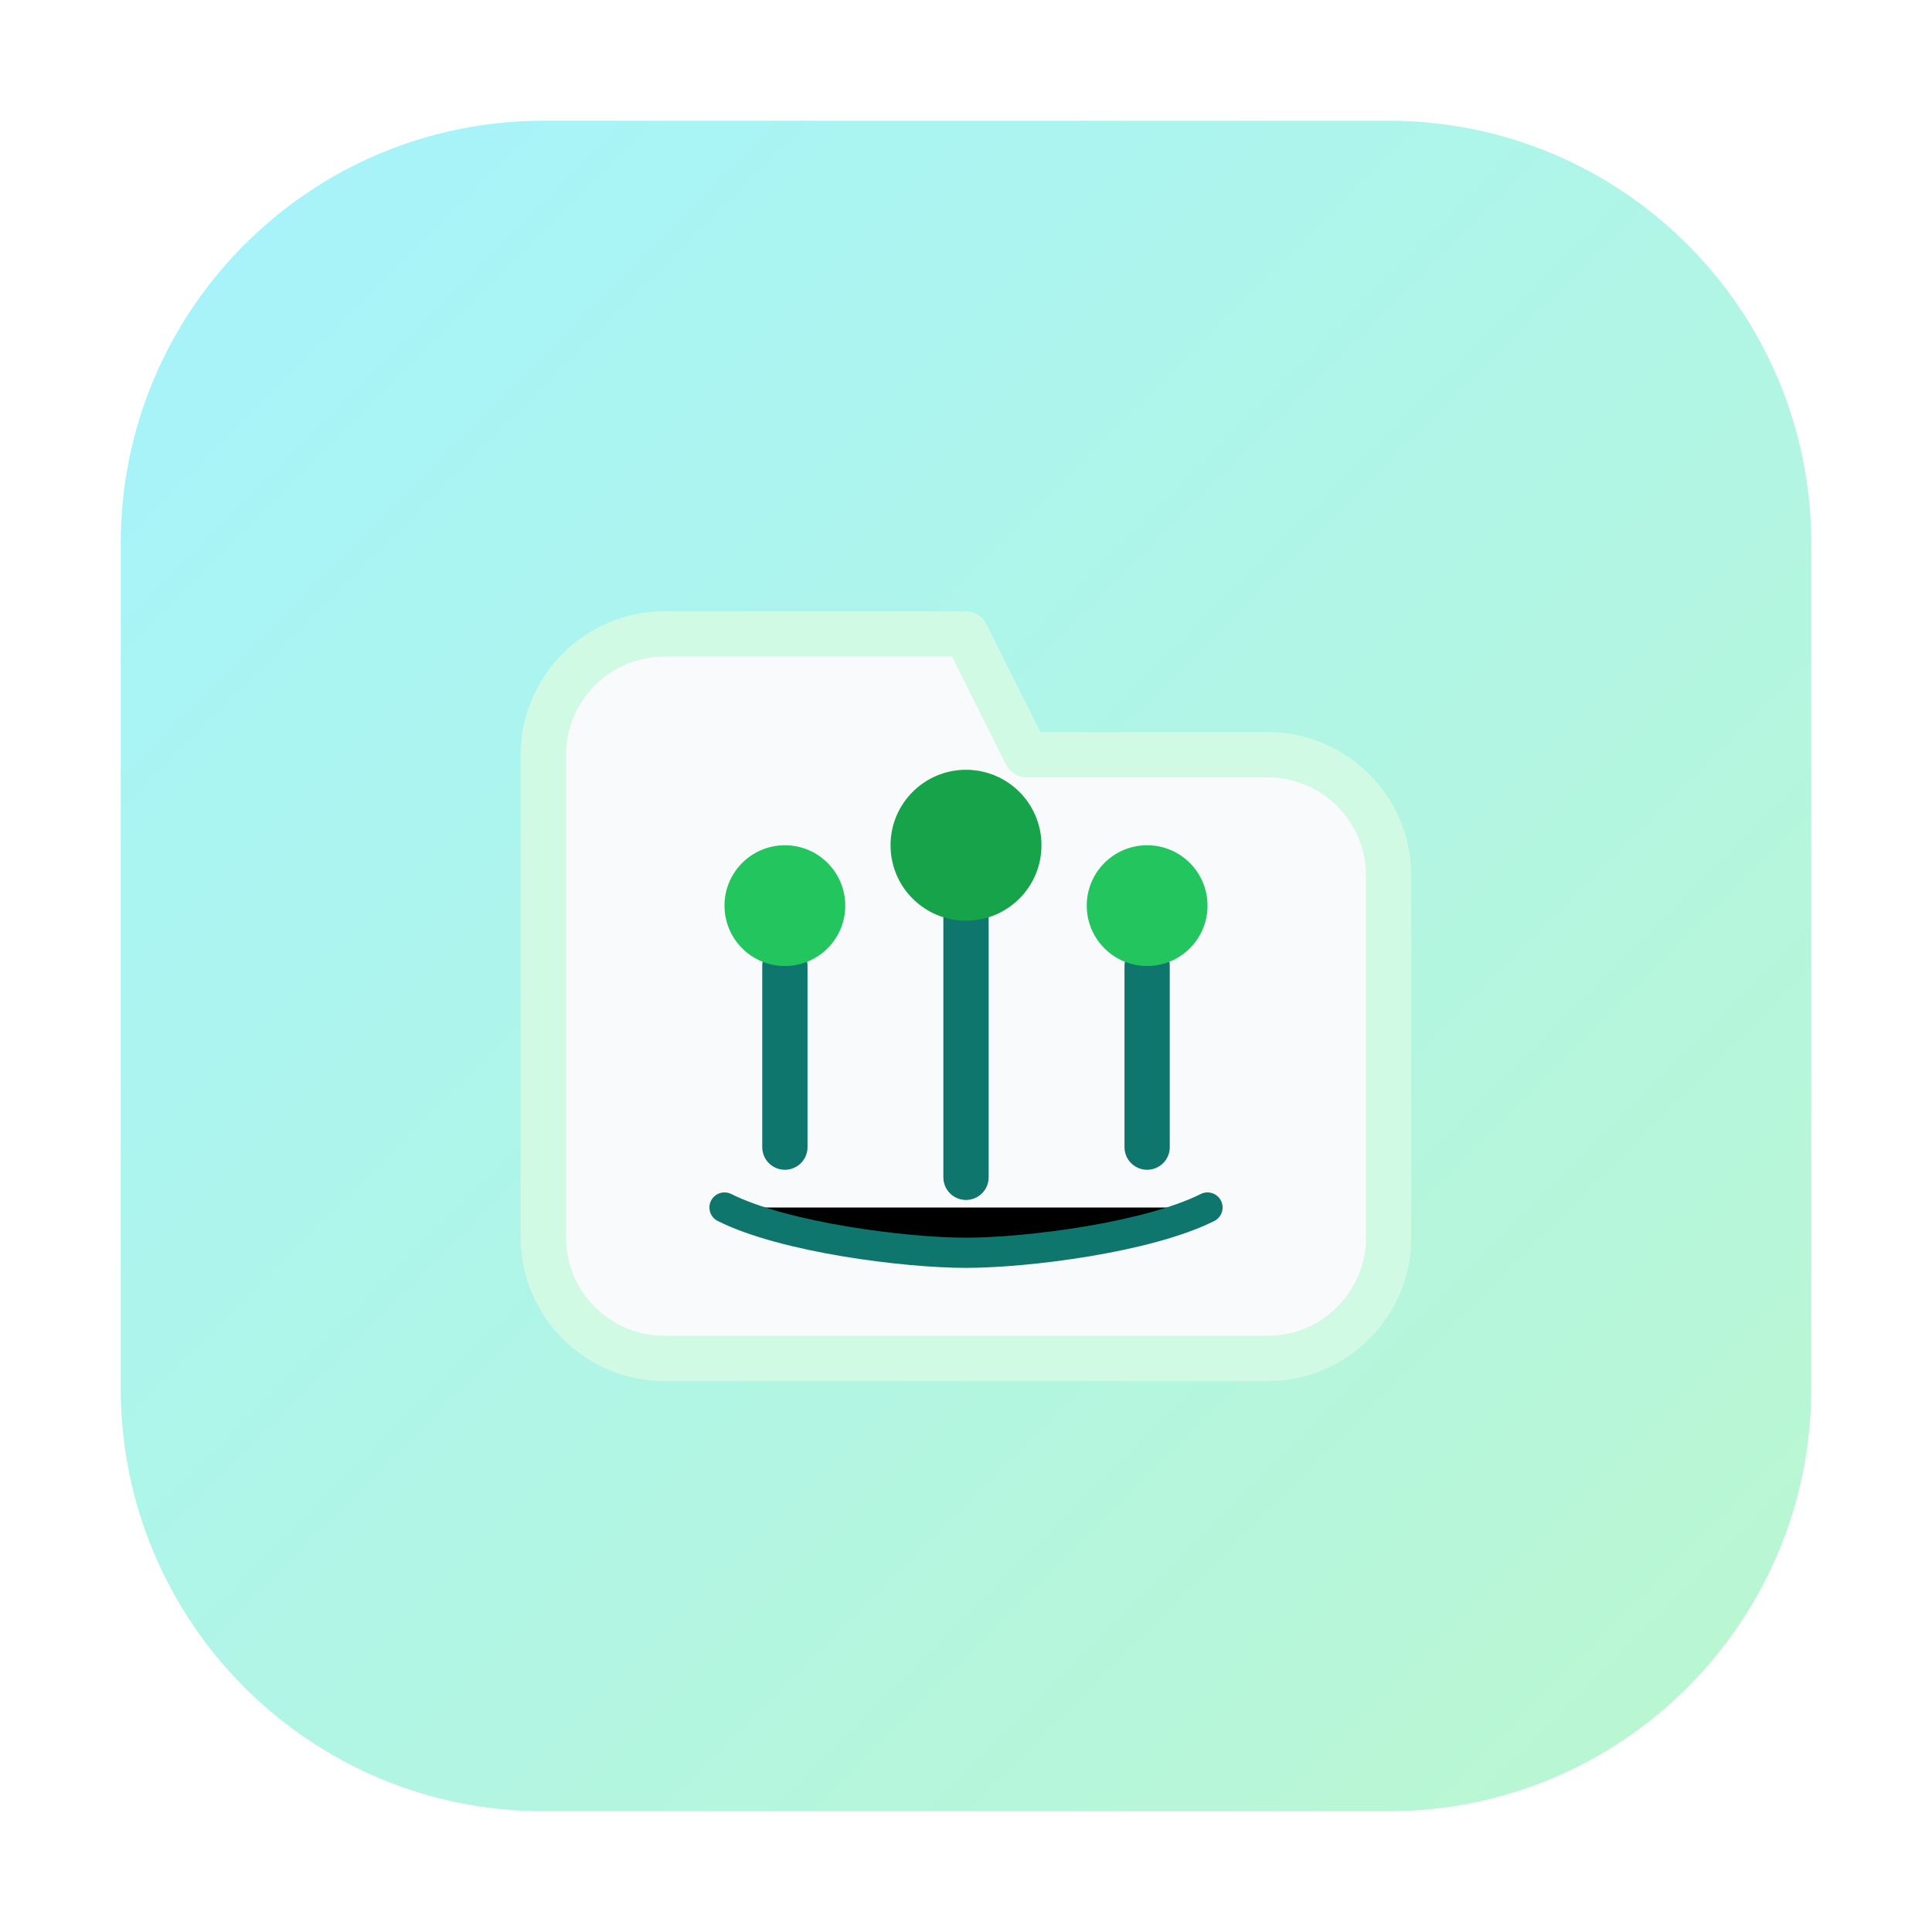
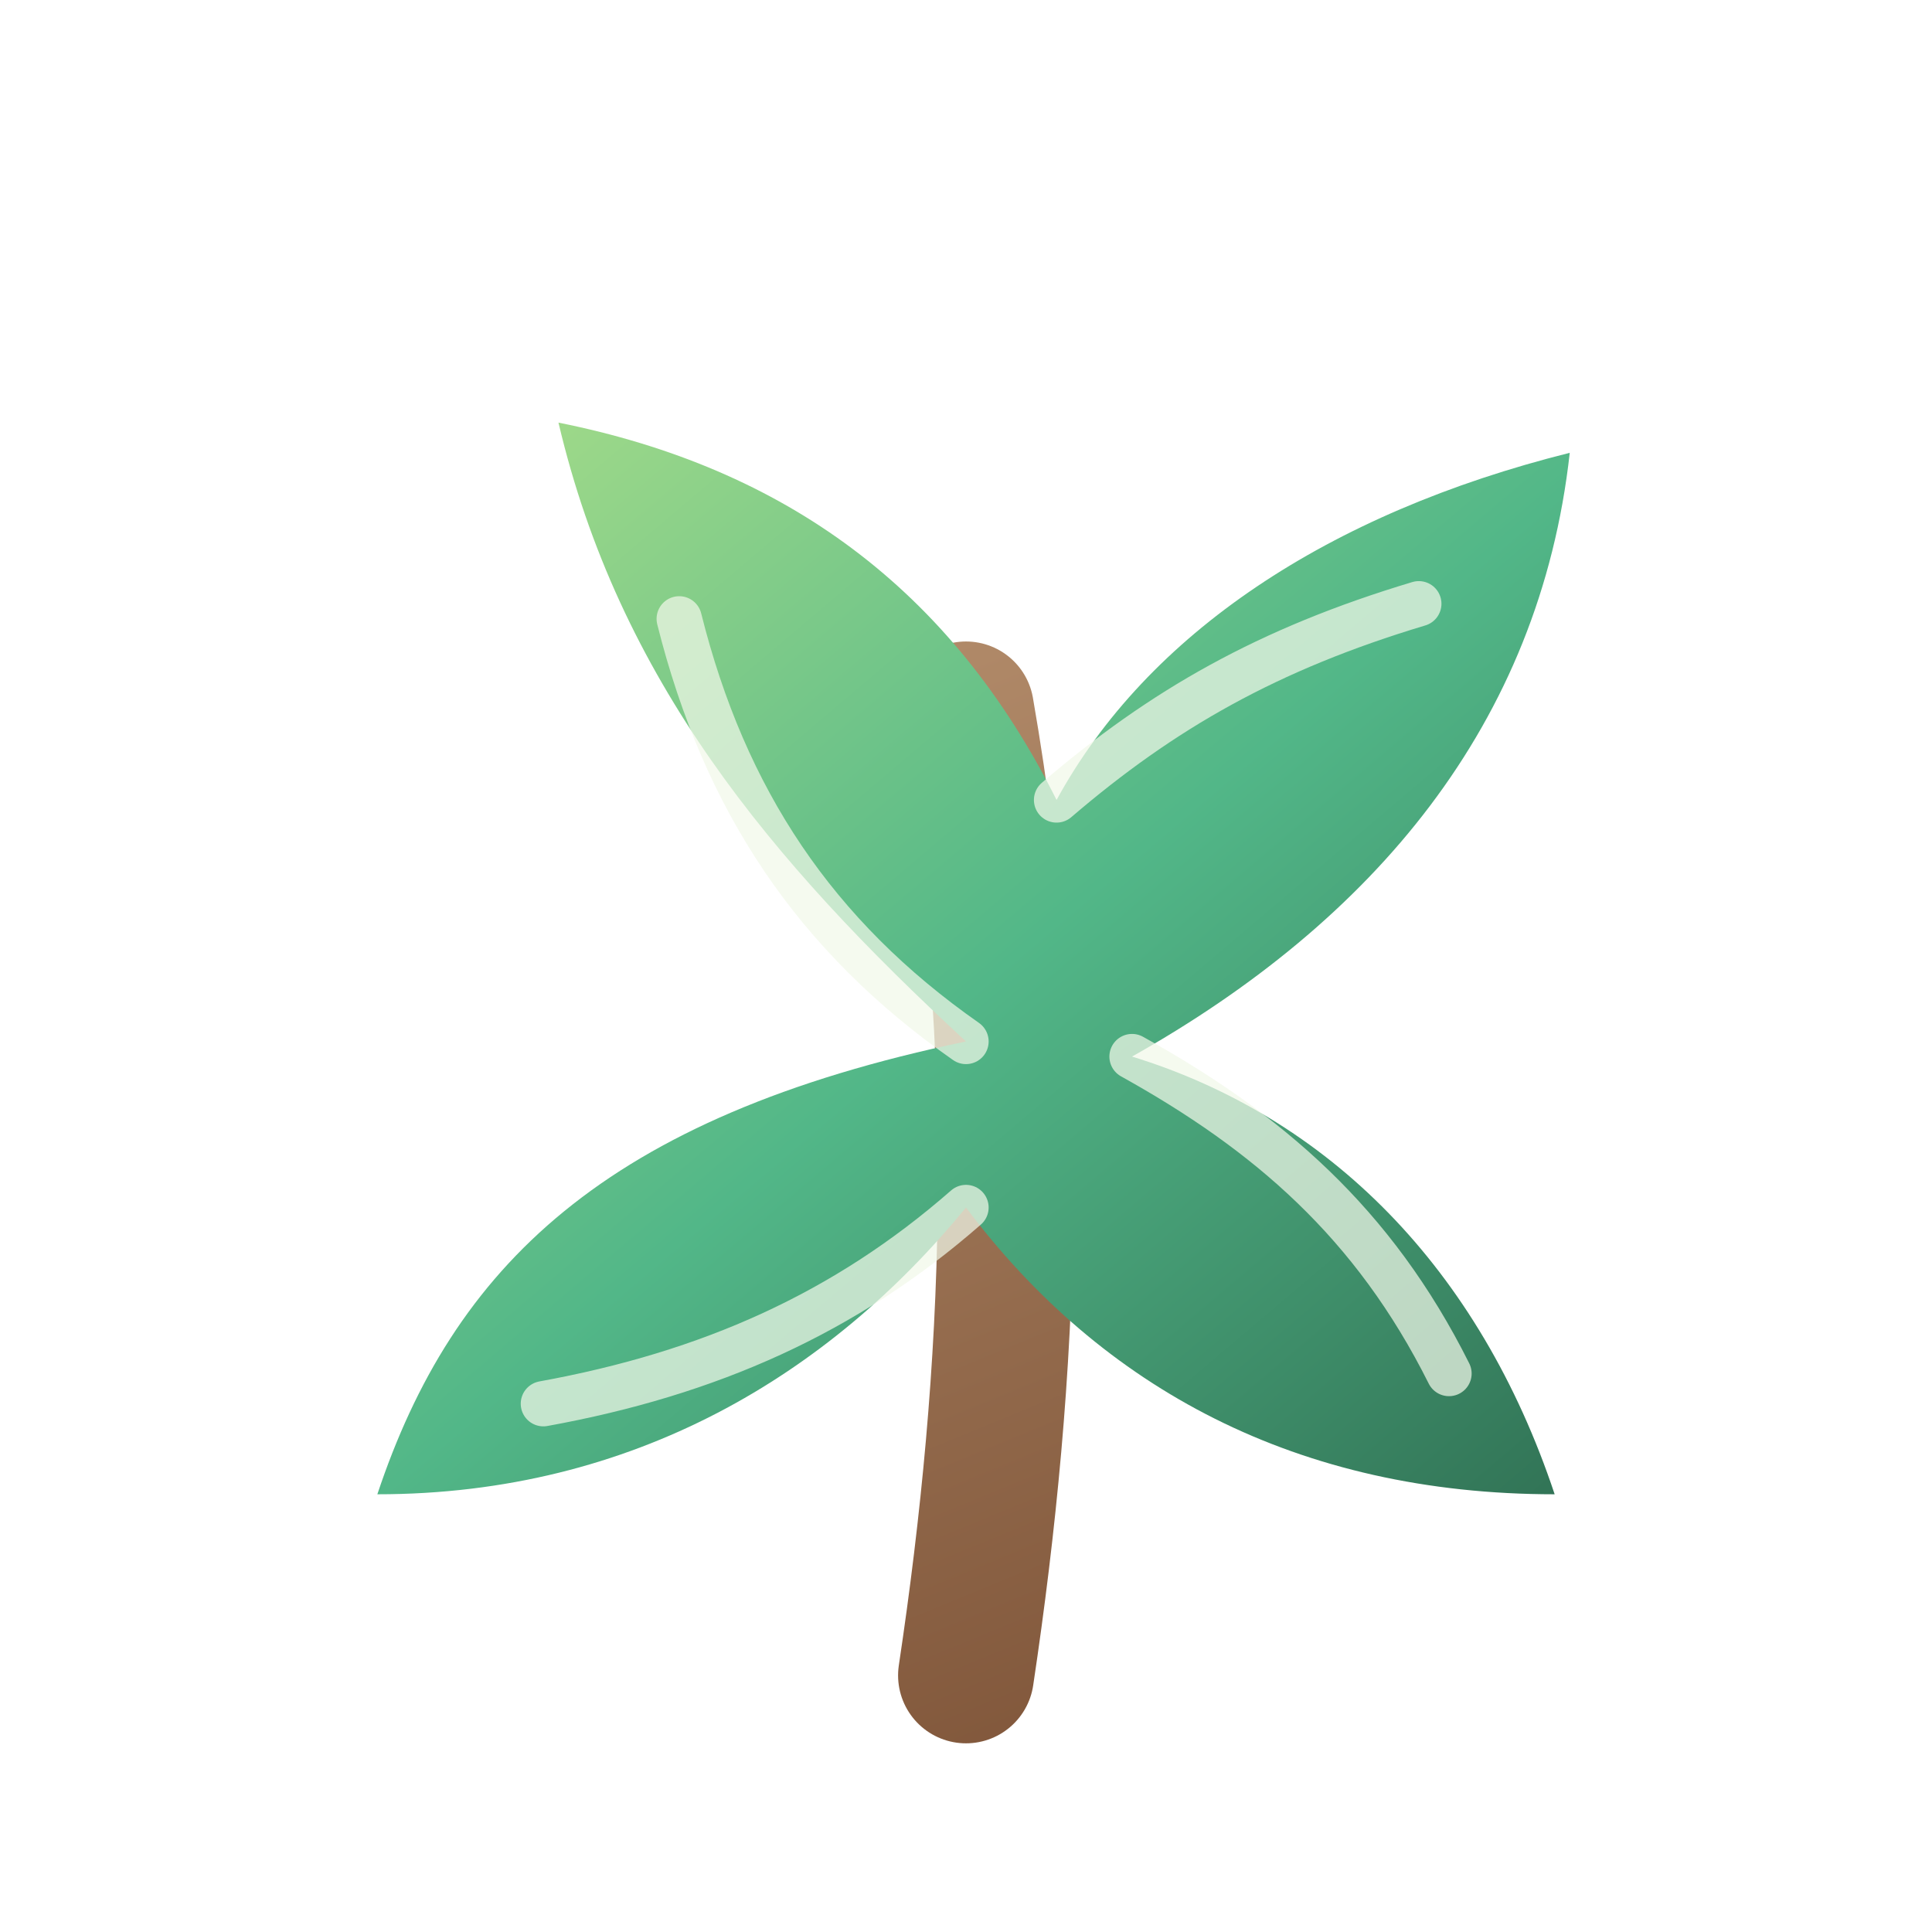
- <svg xmlns="http://www.w3.org/2000/svg" width="128" height="128" viewBox="0 0 128 128">
+ <svg xmlns="http://www.w3.org/2000/svg" width="128" height="128" viewBox="0 0 128 128" role="img" aria-label="GroveTab logo">
  <defs>
-     <linearGradient id="grove-bg-a" x1="0%" y1="0%" x2="100%" y2="100%">
-       <stop offset="0%" stop-color="#A5F3FC" />
-       <stop offset="100%" stop-color="#BBF7D0" />
+     <linearGradient id="leaf" x1="26" y1="16" x2="104" y2="108" gradientUnits="userSpaceOnUse">
+       <stop offset="0" stop-color="#B7E48A" />
+       <stop offset="0.52" stop-color="#52B788" />
+       <stop offset="1" stop-color="#2D6A4F" />
+     </linearGradient>
+     <linearGradient id="trunk" x1="50" y1="48" x2="78" y2="116" gradientUnits="userSpaceOnUse">
+       <stop offset="0" stop-color="#B08968" />
+       <stop offset="1" stop-color="#7F5539" />
    </linearGradient>
  </defs>
-   <rect x="8" y="8" width="112" height="112" rx="28" fill="url(#grove-bg-a)" />
-   <path d="M36 50C36 45.6 39.6 42 44 42H64L68 50H84C88.4 50 92 53.6 92 58V82C92 86.4 88.4 90 84 90H44C39.6 90 36 86.4 36 82V50Z" fill="#F9FAFB" stroke="#D1FAE5" stroke-width="3" stroke-linejoin="round" />
-   <path d="M52 76V64" stroke="#0F766E" stroke-width="3" stroke-linecap="round" />
-   <circle cx="52" cy="60" r="4" fill="#22C55E" />
-   <path d="M64 78V60" stroke="#0F766E" stroke-width="3" stroke-linecap="round" />
-   <circle cx="64" cy="56" r="5" fill="#16A34A" />
-   <path d="M76 76V64" stroke="#0F766E" stroke-width="3" stroke-linecap="round" />
-   <circle cx="76" cy="60" r="4" fill="#22C55E" />
-   <path d="M48 80C52 82 60 83 64 83C68 83 76 82 80 80" stroke="#0F766E" stroke-width="2" stroke-linecap="round" />
+   <path d="M64 111C67 91 68 70 64 47" fill="none" stroke="url(#trunk)" stroke-width="9" stroke-linecap="round" />
+   <path d="M64 69C51 57 41 45 37 28C52 31 63 39 70 53C76 42 88 34 104 30C102 48 91 61 75 70C88 74 98 84 103 99C86 99 73 92 64 80C55 91 42 99 25 99C30 84 40 74 64 69Z" fill="url(#leaf)" />
+   <path d="M64 69C54 62 48 53 45 41M70 53C77 47 84 43 94 40M64 80C56 87 47 91 36 93M75 70C84 75 91 81 96 91" fill="none" stroke="#F1F8E9" stroke-opacity="0.72" stroke-width="3" stroke-linecap="round" />
</svg>
